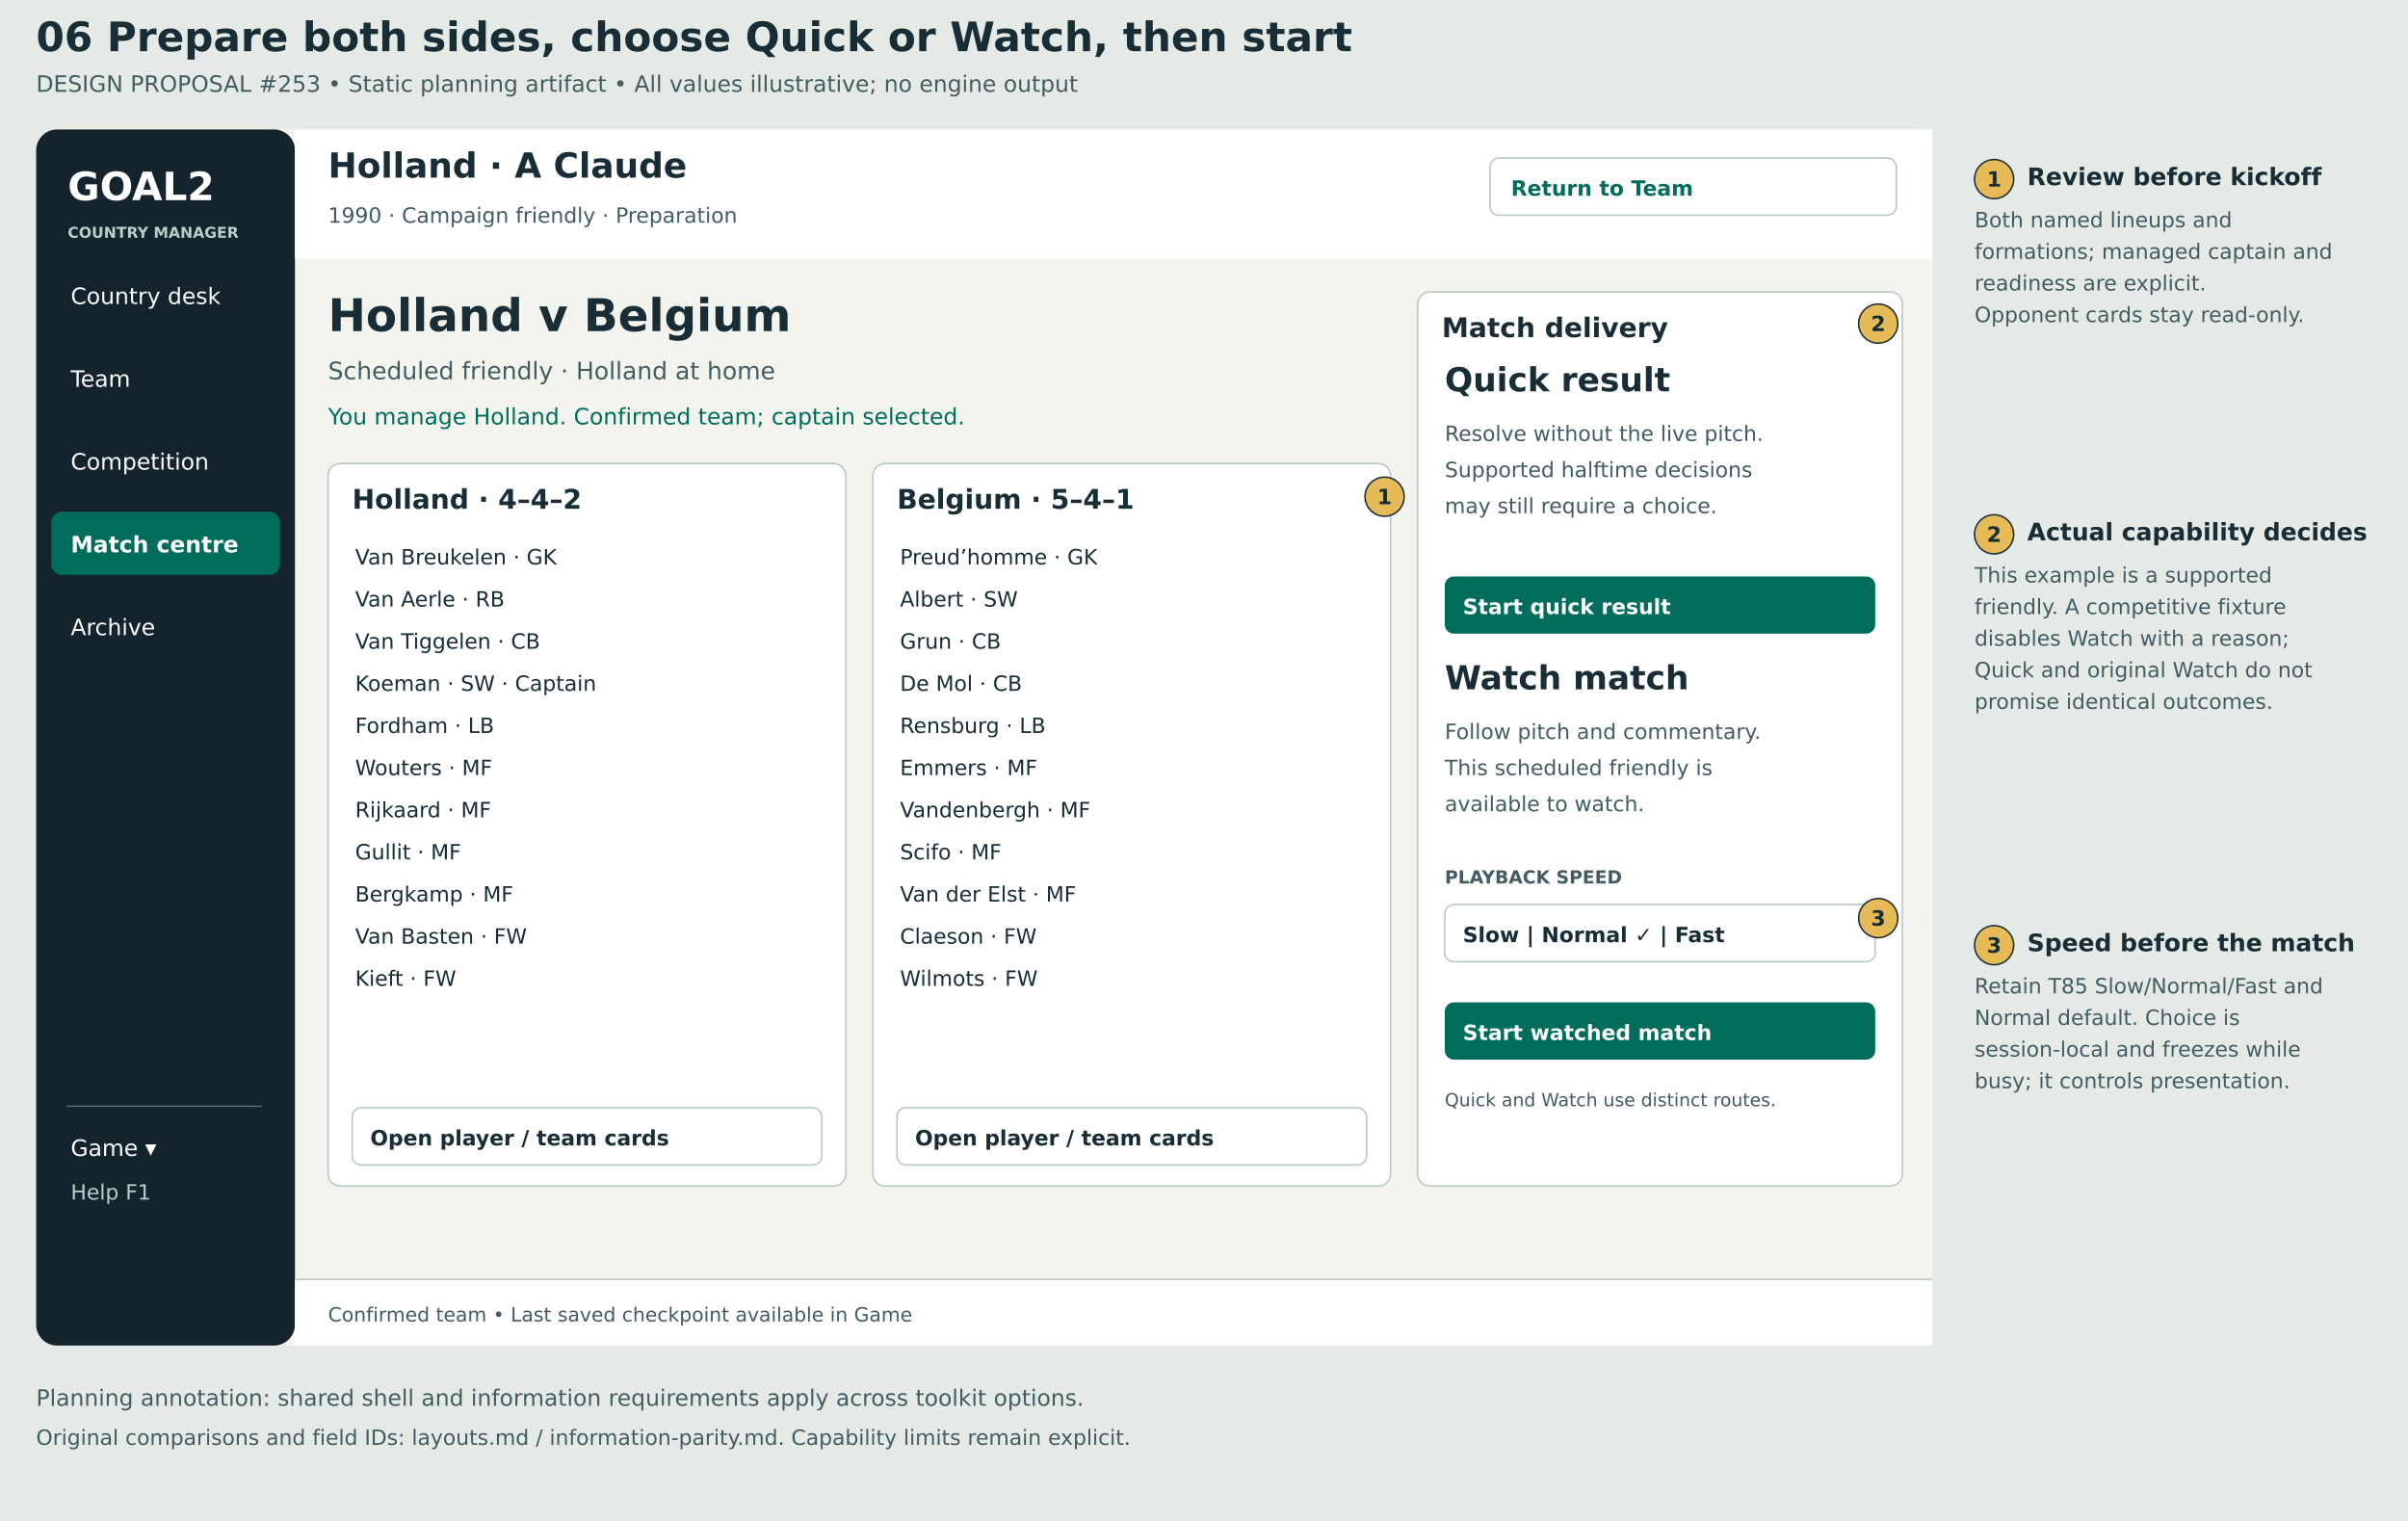
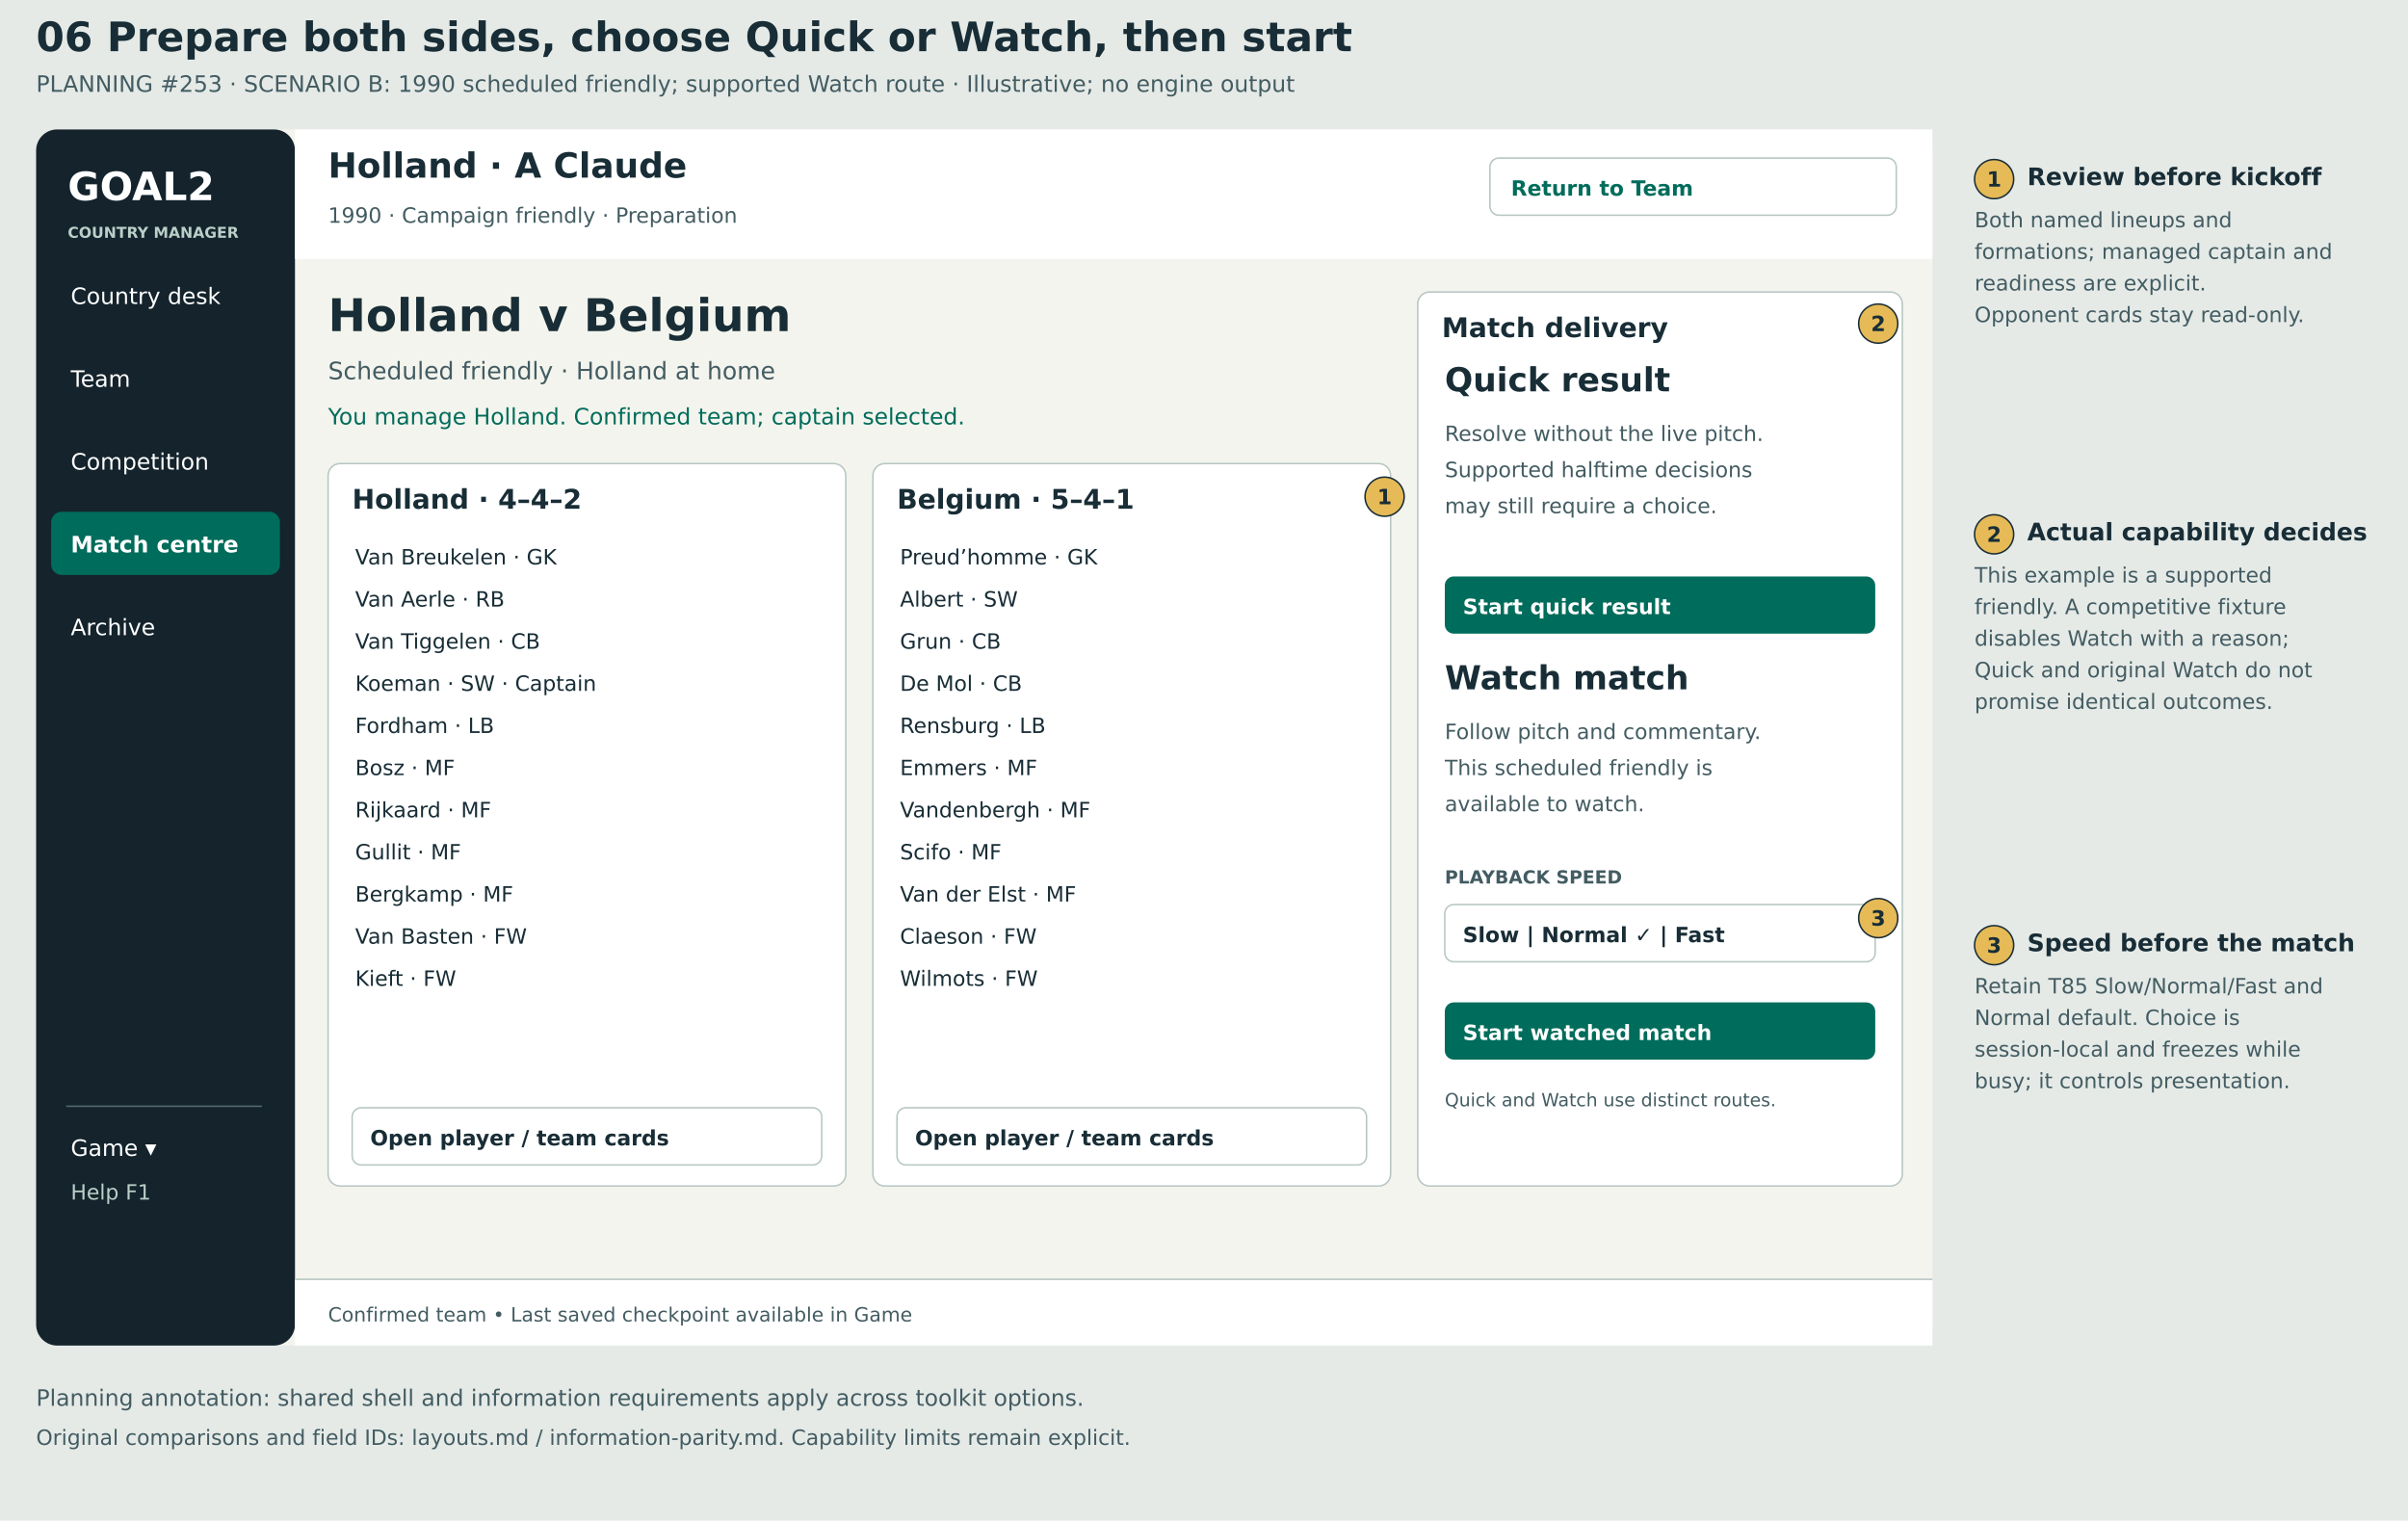
<svg xmlns="http://www.w3.org/2000/svg" width="1600" height="1010" viewBox="0 0 1600 1010" role="img" aria-labelledby="title desc">
  <g font-family="DejaVu Sans, Segoe UI, sans-serif">
    <rect x="0" y="0" width="1600" height="1010" rx="0" fill="#E5EAE7" />
    <text x="24" y="34" fill="#182D36" font-size="27" font-weight="700">06  Prepare both sides, choose Quick or Watch, then start</text>
-     <text x="24" y="61" fill="#435C62" font-size="15" font-weight="400">DESIGN PROPOSAL #253  •  Static planning artifact  •  All values illustrative; no engine output</text>
+     <text x="24" y="61" fill="#435C62" font-size="15" font-weight="400">PLANNING #253 · SCENARIO B: 1990 scheduled friendly; supported Watch route · Illustrative; no engine output</text>
    <rect x="24" y="86" width="1260" height="808" rx="14" fill="#F3F4ED" />
    <rect x="24" y="86" width="172" height="808" rx="14" fill="#14232C" />
    <text x="45" y="133" fill="#FFFFFF" font-size="26" font-weight="700">GOAL2</text>
    <text x="45" y="158" fill="#BACFC8" font-size="10" font-weight="700">COUNTRY MANAGER</text>
    <text x="47" y="202" fill="#FFFFFF" font-size="15" font-weight="400">Country desk</text>
    <text x="47" y="257" fill="#FFFFFF" font-size="15" font-weight="400">Team</text>
    <text x="47" y="312" fill="#FFFFFF" font-size="15" font-weight="400">Competition</text>
    <rect x="34" y="340" width="152" height="42" rx="7" fill="#006C5B" />
    <text x="47" y="367" fill="#FFFFFF" font-size="15" font-weight="600">Match centre</text>
    <text x="47" y="422" fill="#FFFFFF" font-size="15" font-weight="400">Archive</text>
    <line x1="44" y1="735" x2="174" y2="735" stroke="#536B71" />
    <text x="47" y="768" fill="#FFFFFF" font-size="15" font-weight="400">Game  ▾</text>
    <text x="47" y="797" fill="#BACFC8" font-size="14" font-weight="400">Help  F1</text>
    <rect x="196" y="86" width="1088" height="86" rx="0" fill="#FFFFFF" />
    <text x="218" y="118" fill="#182D36" font-size="23" font-weight="700">Holland · A Claude</text>
    <text x="218" y="148" fill="#435C62" font-size="14" font-weight="400">1990 · Campaign friendly · Preparation</text>
    <rect x="990" y="105" width="270" height="38" rx="6" fill="#006C5B" />
    <text x="1002" y="130" fill="#FFFFFF" font-size="14" font-weight="600">Prepare next match</text>
    <rect x="196" y="850" width="1088" height="44" rx="0" fill="#FFFFFF" />
    <line x1="196" y1="850" x2="1284" y2="850" stroke="#B7C6C3" />
    <text x="218" y="878" fill="#435C62" font-size="13" font-weight="400">Confirmed team  •  Last saved checkpoint available in Game</text>
    <rect x="990" y="105" width="270" height="38" rx="6" fill="#FFFFFF" stroke="#B7C6C3" />
    <text x="1004" y="130" fill="#006C5B" font-size="14" font-weight="600">Return to Team</text>
    <text x="218" y="220" fill="#182D36" font-size="30" font-weight="700">Holland  v  Belgium</text>
    <text x="218" y="252" fill="#435C62" font-size="16" font-weight="400">Scheduled friendly · Holland at home</text>
    <text x="218" y="282" fill="#006C5B" font-size="15" font-weight="400">You manage Holland. Confirmed team; captain selected.</text>
    <rect x="218" y="308" width="344" height="480" rx="8" fill="#FFFFFF" stroke="#B7C6C3" />
    <text x="234" y="338" fill="#182D36" font-size="18" font-weight="700">Holland · 4–4–2</text>
    <text x="236" y="375" fill="#182D36" font-size="14" font-weight="400">Van Breukelen · GK</text>
    <text x="236" y="403" fill="#182D36" font-size="14" font-weight="400">Van Aerle · RB</text>
    <text x="236" y="431" fill="#182D36" font-size="14" font-weight="400">Van Tiggelen · CB</text>
    <text x="236" y="459" fill="#182D36" font-size="14" font-weight="400">Koeman · SW · Captain</text>
    <text x="236" y="487" fill="#182D36" font-size="14" font-weight="400">Fordham · LB</text>
-     <text x="236" y="515" fill="#182D36" font-size="14" font-weight="400">Wouters · MF</text>
+     <text x="236" y="515" fill="#182D36" font-size="14" font-weight="400">Bosz · MF</text>
    <text x="236" y="543" fill="#182D36" font-size="14" font-weight="400">Rijkaard · MF</text>
    <text x="236" y="571" fill="#182D36" font-size="14" font-weight="400">Gullit · MF</text>
    <text x="236" y="599" fill="#182D36" font-size="14" font-weight="400">Bergkamp · MF</text>
    <text x="236" y="627" fill="#182D36" font-size="14" font-weight="400">Van Basten · FW</text>
    <text x="236" y="655" fill="#182D36" font-size="14" font-weight="400">Kieft · FW</text>
    <rect x="234" y="736" width="312" height="38" rx="6" fill="#FFFFFF" stroke="#B7C6C3" />
    <text x="246" y="761" fill="#182D36" font-size="14" font-weight="600">Open player / team cards</text>
    <rect x="580" y="308" width="344" height="480" rx="8" fill="#FFFFFF" stroke="#B7C6C3" />
    <text x="596" y="338" fill="#182D36" font-size="18" font-weight="700">Belgium · 5–4–1</text>
    <text x="598" y="375" fill="#182D36" font-size="14" font-weight="400">Preud’homme · GK</text>
    <text x="598" y="403" fill="#182D36" font-size="14" font-weight="400">Albert · SW</text>
    <text x="598" y="431" fill="#182D36" font-size="14" font-weight="400">Grun · CB</text>
    <text x="598" y="459" fill="#182D36" font-size="14" font-weight="400">De Mol · CB</text>
    <text x="598" y="487" fill="#182D36" font-size="14" font-weight="400">Rensburg · LB</text>
    <text x="598" y="515" fill="#182D36" font-size="14" font-weight="400">Emmers · MF</text>
    <text x="598" y="543" fill="#182D36" font-size="14" font-weight="400">Vandenbergh · MF</text>
    <text x="598" y="571" fill="#182D36" font-size="14" font-weight="400">Scifo · MF</text>
    <text x="598" y="599" fill="#182D36" font-size="14" font-weight="400">Van der Elst · MF</text>
    <text x="598" y="627" fill="#182D36" font-size="14" font-weight="400">Claeson · FW</text>
    <text x="598" y="655" fill="#182D36" font-size="14" font-weight="400">Wilmots · FW</text>
    <rect x="596" y="736" width="312" height="38" rx="6" fill="#FFFFFF" stroke="#B7C6C3" />
    <text x="608" y="761" fill="#182D36" font-size="14" font-weight="600">Open player / team cards</text>
    <rect x="942" y="194" width="322" height="594" rx="8" fill="#FFFFFF" stroke="#B7C6C3" />
    <text x="958" y="224" fill="#182D36" font-size="18" font-weight="700">Match delivery</text>
    <text x="960" y="260" fill="#182D36" font-size="22" font-weight="700">Quick result</text>
    <text x="960" y="293" fill="#435C62" font-size="14" font-weight="400">Resolve without the live pitch.</text>
    <text x="960" y="317" fill="#435C62" font-size="14" font-weight="400">Supported halftime decisions</text>
    <text x="960" y="341" fill="#435C62" font-size="14" font-weight="400">may still require a choice.</text>
    <rect x="960" y="383" width="286" height="38" rx="6" fill="#006C5B" />
    <text x="972" y="408" fill="#FFFFFF" font-size="14" font-weight="600">Start quick result</text>
    <text x="960" y="458" fill="#182D36" font-size="22" font-weight="700">Watch match</text>
    <text x="960" y="491" fill="#435C62" font-size="14" font-weight="400">Follow pitch and commentary.</text>
    <text x="960" y="515" fill="#435C62" font-size="14" font-weight="400">This scheduled friendly is</text>
    <text x="960" y="539" fill="#435C62" font-size="14" font-weight="400">available to watch.</text>
    <text x="960" y="587" fill="#435C62" font-size="12" font-weight="600">PLAYBACK SPEED</text>
    <rect x="960" y="601" width="286" height="38" rx="6" fill="#FFFFFF" stroke="#B7C6C3" />
    <text x="972" y="626" fill="#182D36" font-size="14" font-weight="600">Slow   |   Normal ✓   |   Fast</text>
    <rect x="960" y="666" width="286" height="38" rx="6" fill="#006C5B" />
    <text x="972" y="691" fill="#FFFFFF" font-size="14" font-weight="600">Start watched match</text>
    <text x="960" y="735" fill="#435C62" font-size="12" font-weight="400">Quick and Watch use distinct routes.</text>
    <circle cx="920" cy="330" r="13" fill="#E5BA57" stroke="#182D36" />
    <text x="920" y="335" fill="#182D36" font-size="14" font-weight="700" text-anchor="middle">1</text>
    <circle cx="1248" cy="215" r="13" fill="#E5BA57" stroke="#182D36" />
    <text x="1248" y="220" fill="#182D36" font-size="14" font-weight="700" text-anchor="middle">2</text>
    <circle cx="1248" cy="610" r="13" fill="#E5BA57" stroke="#182D36" />
    <text x="1248" y="615" fill="#182D36" font-size="14" font-weight="700" text-anchor="middle">3</text>
    <circle cx="1325" cy="119" r="13" fill="#E5BA57" stroke="#182D36" />
    <text x="1325" y="124" fill="#182D36" font-size="14" font-weight="700" text-anchor="middle">1</text>
    <text x="1347" y="123" fill="#182D36" font-size="16" font-weight="700">Review before kickoff</text>
    <text x="1312" y="151" fill="#435C62" font-size="14" font-weight="400">Both named lineups and</text>
    <text x="1312" y="172" fill="#435C62" font-size="14" font-weight="400">formations; managed captain and</text>
    <text x="1312" y="193" fill="#435C62" font-size="14" font-weight="400">readiness are explicit.</text>
    <text x="1312" y="214" fill="#435C62" font-size="14" font-weight="400">Opponent cards stay read-only.</text>
    <circle cx="1325" cy="355" r="13" fill="#E5BA57" stroke="#182D36" />
    <text x="1325" y="360" fill="#182D36" font-size="14" font-weight="700" text-anchor="middle">2</text>
    <text x="1347" y="359" fill="#182D36" font-size="16" font-weight="700">Actual capability decides</text>
    <text x="1312" y="387" fill="#435C62" font-size="14" font-weight="400">This example is a supported</text>
    <text x="1312" y="408" fill="#435C62" font-size="14" font-weight="400">friendly. A competitive fixture</text>
    <text x="1312" y="429" fill="#435C62" font-size="14" font-weight="400">disables Watch with a reason;</text>
    <text x="1312" y="450" fill="#435C62" font-size="14" font-weight="400">Quick and original Watch do not</text>
    <text x="1312" y="471" fill="#435C62" font-size="14" font-weight="400">promise identical outcomes.</text>
    <circle cx="1325" cy="628" r="13" fill="#E5BA57" stroke="#182D36" />
    <text x="1325" y="633" fill="#182D36" font-size="14" font-weight="700" text-anchor="middle">3</text>
    <text x="1347" y="632" fill="#182D36" font-size="16" font-weight="700">Speed before the match</text>
    <text x="1312" y="660" fill="#435C62" font-size="14" font-weight="400">Retain T85 Slow/Normal/Fast and</text>
    <text x="1312" y="681" fill="#435C62" font-size="14" font-weight="400">Normal default. Choice is</text>
    <text x="1312" y="702" fill="#435C62" font-size="14" font-weight="400">session-local and freezes while</text>
    <text x="1312" y="723" fill="#435C62" font-size="14" font-weight="400">busy; it controls presentation.</text>
    <text x="24" y="934" fill="#435C62" font-size="15" font-weight="400">Planning annotation: shared shell and information requirements apply across toolkit options.</text>
    <text x="24" y="960" fill="#435C62" font-size="14" font-weight="400">Original comparisons and field IDs: layouts.md / information-parity.md. Capability limits remain explicit.</text>
  </g>
</svg>
